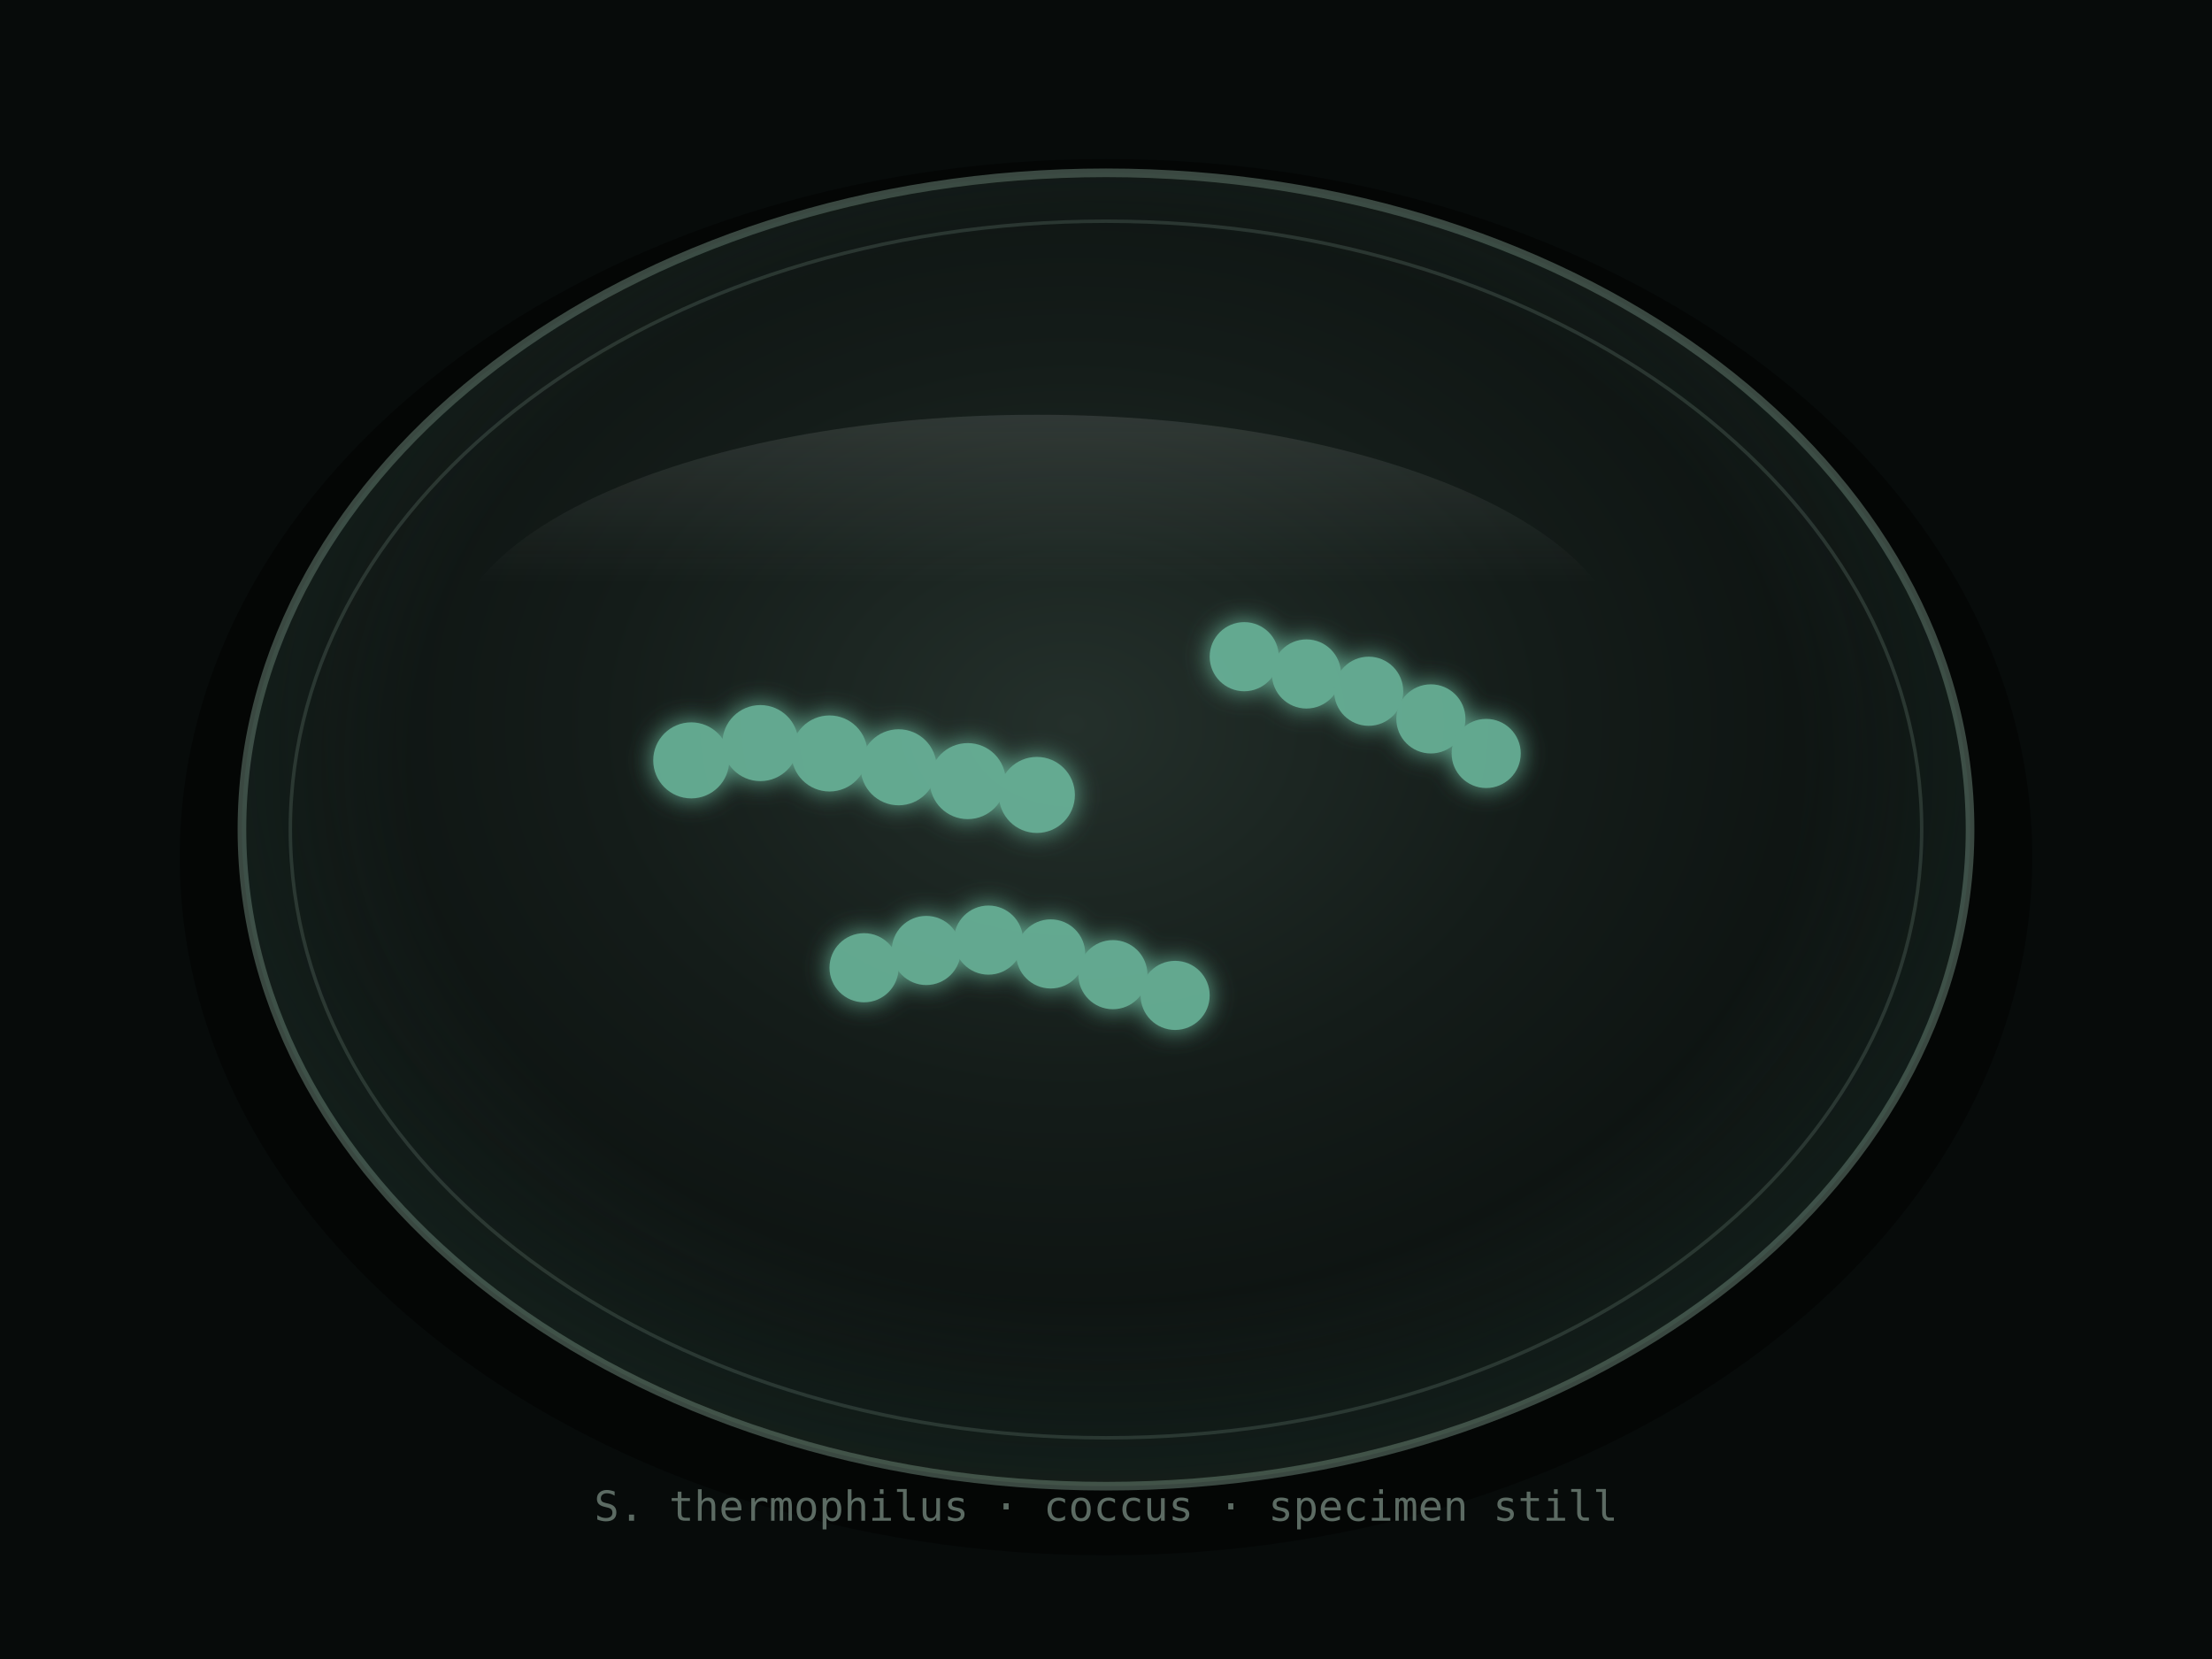
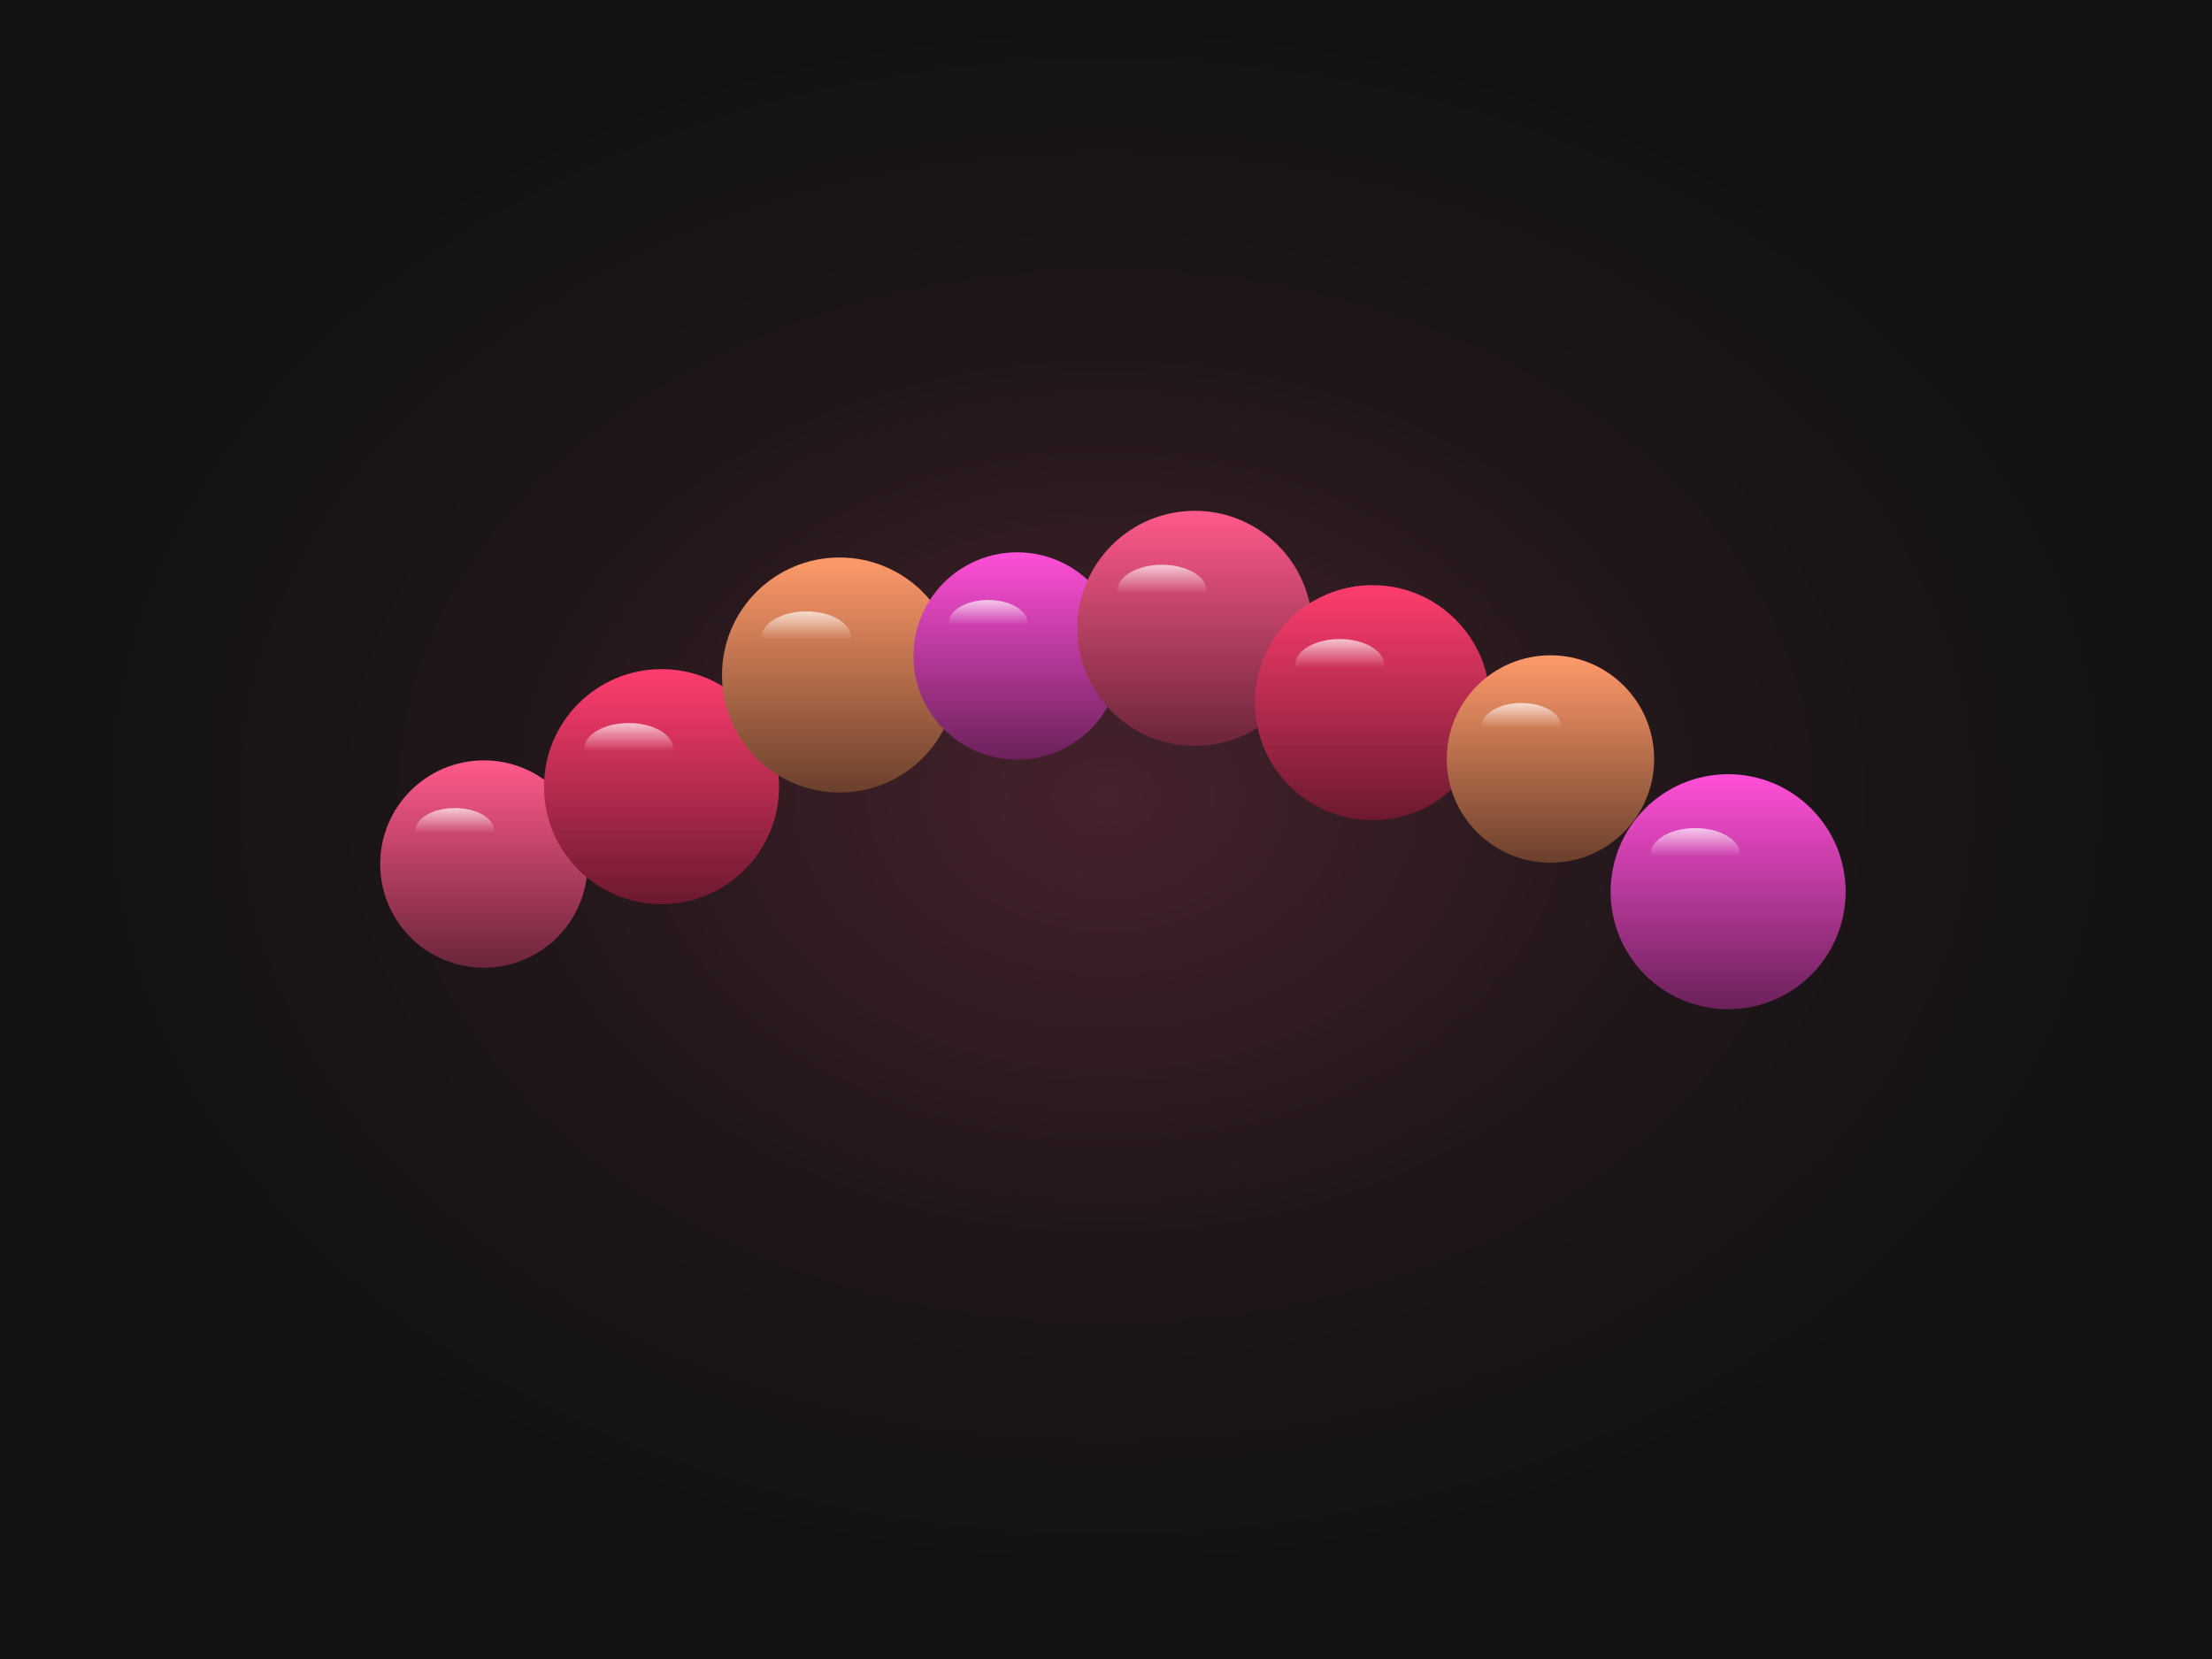
- <svg xmlns="http://www.w3.org/2000/svg" viewBox="0 0 640 480" role="img" aria-label="Specimen plate: Streptococcus thermophilus chains">
+ <svg xmlns="http://www.w3.org/2000/svg" viewBox="0 0 640 480" role="img" aria-label="Streptococcus thermophilus cells in a chain">
  <defs>
-     <radialGradient id="plate" cx="48%" cy="42%" r="62%">
-       <stop offset="0%" stop-color="#24302b" />
-       <stop offset="45%" stop-color="#141c19" />
-       <stop offset="100%" stop-color="#080c0b" />
+     <linearGradient id="shine" x1="0" y1="0" x2="0" y2="1">
+       <stop offset="0%" stop-color="#ffffff" stop-opacity="0.7" />
+       <stop offset="55%" stop-color="#ffffff" stop-opacity="0" />
+     </linearGradient>
+     <linearGradient id="c0" x1="0" y1="0" x2="0" y2="1">
+       <stop offset="0%" stop-color="#ff5a8a" />
+       <stop offset="100%" stop-color="#6b2539" />
+     </linearGradient>
+     <radialGradient id="s0" cx="35%" cy="32%" r="70%">
+       <stop offset="0%" stop-color="#ff5a8a" />
+       <stop offset="100%" stop-color="#602234" />
    </radialGradient>
-     <radialGradient id="plateRim" cx="50%" cy="45%" r="58%">
-       <stop offset="70%" stop-color="rgba(111,191,163,0)" />
-       <stop offset="92%" stop-color="rgba(111,191,163,0.08)" />
-       <stop offset="100%" stop-color="rgba(201,166,107,0.12)" />
+     <linearGradient id="c1" x1="0" y1="0" x2="0" y2="1">
+       <stop offset="0%" stop-color="#ff3d6e" />
+       <stop offset="100%" stop-color="#6b192e" />
+     </linearGradient>
+     <radialGradient id="s1" cx="35%" cy="32%" r="70%">
+       <stop offset="0%" stop-color="#ff3d6e" />
+       <stop offset="100%" stop-color="#601729" />
    </radialGradient>
-     <linearGradient id="glass" x1="0%" y1="0%" x2="0%" y2="100%">
-       <stop offset="0%" stop-color="rgba(230,237,233,0.12)" />
-       <stop offset="35%" stop-color="rgba(230,237,233,0)" />
+     <linearGradient id="c2" x1="0" y1="0" x2="0" y2="1">
+       <stop offset="0%" stop-color="#ff9a6a" />
+       <stop offset="100%" stop-color="#6b402c" />
    </linearGradient>
-     <filter id="soft" x="-20%" y="-20%" width="140%" height="140%">
-       <feGaussianBlur stdDeviation="1.4" />
-     </filter>
-     <filter id="glow" x="-30%" y="-30%" width="160%" height="160%">
-       <feGaussianBlur stdDeviation="3.5" result="b" />
-       <feMerge>
-         <feMergeNode in="b" />
-         <feMergeNode in="SourceGraphic" />
-       </feMerge>
-     </filter>
+     <radialGradient id="s2" cx="35%" cy="32%" r="70%">
+       <stop offset="0%" stop-color="#ff9a6a" />
+       <stop offset="100%" stop-color="#603a28" />
+     </radialGradient>
+     <linearGradient id="c3" x1="0" y1="0" x2="0" y2="1">
+       <stop offset="0%" stop-color="#ff4fd8" />
+       <stop offset="100%" stop-color="#6b215a" />
+     </linearGradient>
+     <radialGradient id="s3" cx="35%" cy="32%" r="70%">
+       <stop offset="0%" stop-color="#ff4fd8" />
+       <stop offset="100%" stop-color="#601e52" />
+     </radialGradient>
+     <radialGradient id="wash" cx="50%" cy="48%" r="48%">
+       <stop offset="0%" stop-color="#ff5a8a" stop-opacity="0.22" />
+       <stop offset="55%" stop-color="#ff5a8a" stop-opacity="0.06" />
+       <stop offset="100%" stop-color="#ff5a8a" stop-opacity="0" />
+     </radialGradient>
  </defs>
-   <rect width="640" height="480" fill="#070b0a" />
-   <ellipse cx="320" cy="248" rx="268" ry="202" fill="rgba(0,0,0,0.45)" />
-   <ellipse cx="320" cy="240" rx="250" ry="190" fill="url(#plate)" stroke="#3a4841" stroke-width="2.5" />
-   <ellipse cx="320" cy="240" rx="250" ry="190" fill="url(#plateRim)" />
-   <ellipse cx="320" cy="240" rx="236" ry="176" fill="none" stroke="#4a5a52" stroke-width="1" opacity="0.45" />
-   <ellipse cx="300" cy="190" rx="170" ry="70" fill="url(#glass)" />
-   <g fill="#6fbfa3" opacity="0.85" filter="url(#glow)">
-     <circle cx="200" cy="220" r="11" />
-     <circle cx="220" cy="215" r="11" />
-     <circle cx="240" cy="218" r="11" />
-     <circle cx="260" cy="222" r="11" />
-     <circle cx="280" cy="226" r="11" />
-     <circle cx="300" cy="230" r="11" />
-     <circle cx="250" cy="280" r="10" />
-     <circle cx="268" cy="275" r="10" />
-     <circle cx="286" cy="272" r="10" />
-     <circle cx="304" cy="276" r="10" />
-     <circle cx="322" cy="282" r="10" />
-     <circle cx="340" cy="288" r="10" />
-     <circle cx="360" cy="190" r="10" />
-     <circle cx="378" cy="195" r="10" />
-     <circle cx="396" cy="200" r="10" />
-     <circle cx="414" cy="208" r="10" />
-     <circle cx="430" cy="218" r="10" />
+   <rect width="640" height="480" fill="#121212" />
+   <rect width="640" height="480" fill="url(#wash)" />
+   <g>
+     <circle cx="140.0" cy="250.0" r="30.0" fill="url(#c0)" />
+     <ellipse cx="131.6" cy="240.4" rx="11.4" ry="6.6" fill="url(#shine)" />
  </g>
-   <text x="320" y="440" text-anchor="middle" fill="#5c6b63" font-family="ui-monospace, monospace" font-size="12">S. thermophilus · coccus · specimen still</text>
+   <g>
+     <circle cx="191.4" cy="227.6" r="34.0" fill="url(#c1)" />
+     <ellipse cx="181.9" cy="216.7" rx="12.9" ry="7.5" fill="url(#shine)" />
+   </g>
+   <g>
+     <circle cx="242.9" cy="195.3" r="34.0" fill="url(#c2)" />
+     <ellipse cx="233.3" cy="184.4" rx="12.9" ry="7.5" fill="url(#shine)" />
+   </g>
+   <g>
+     <circle cx="294.3" cy="189.8" r="30.0" fill="url(#c3)" />
+     <ellipse cx="285.9" cy="180.2" rx="11.4" ry="6.6" fill="url(#shine)" />
+   </g>
+   <g>
+     <circle cx="345.7" cy="181.8" r="34.0" fill="url(#c0)" />
+     <ellipse cx="336.2" cy="170.9" rx="12.9" ry="7.5" fill="url(#shine)" />
+   </g>
+   <g>
+     <circle cx="397.1" cy="203.3" r="34.0" fill="url(#c1)" />
+     <ellipse cx="387.6" cy="192.4" rx="12.9" ry="7.5" fill="url(#shine)" />
+   </g>
+   <g>
+     <circle cx="448.6" cy="219.6" r="30.0" fill="url(#c2)" />
+     <ellipse cx="440.2" cy="210.0" rx="11.4" ry="6.6" fill="url(#shine)" />
+   </g>
+   <g>
+     <circle cx="500.0" cy="258.0" r="34.0" fill="url(#c3)" />
+     <ellipse cx="490.5" cy="247.1" rx="12.9" ry="7.5" fill="url(#shine)" />
+   </g>
</svg>
